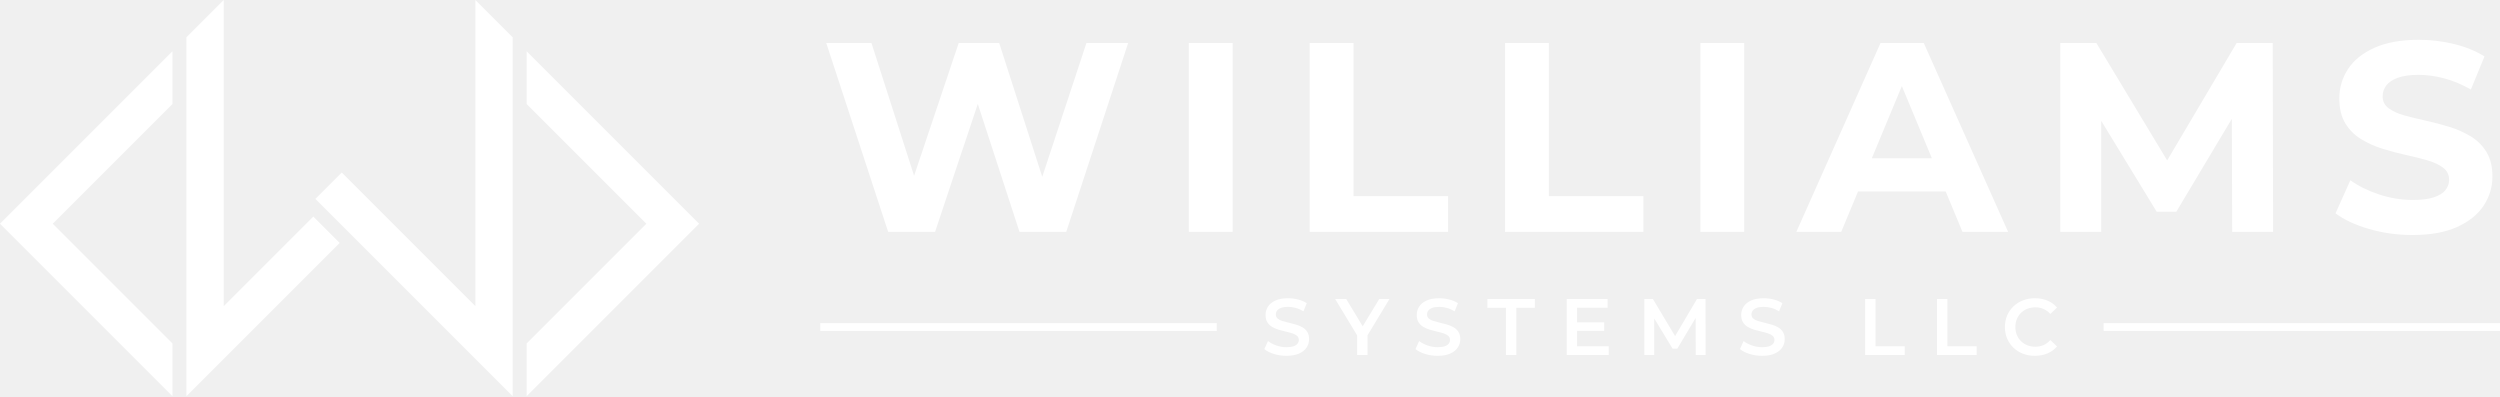
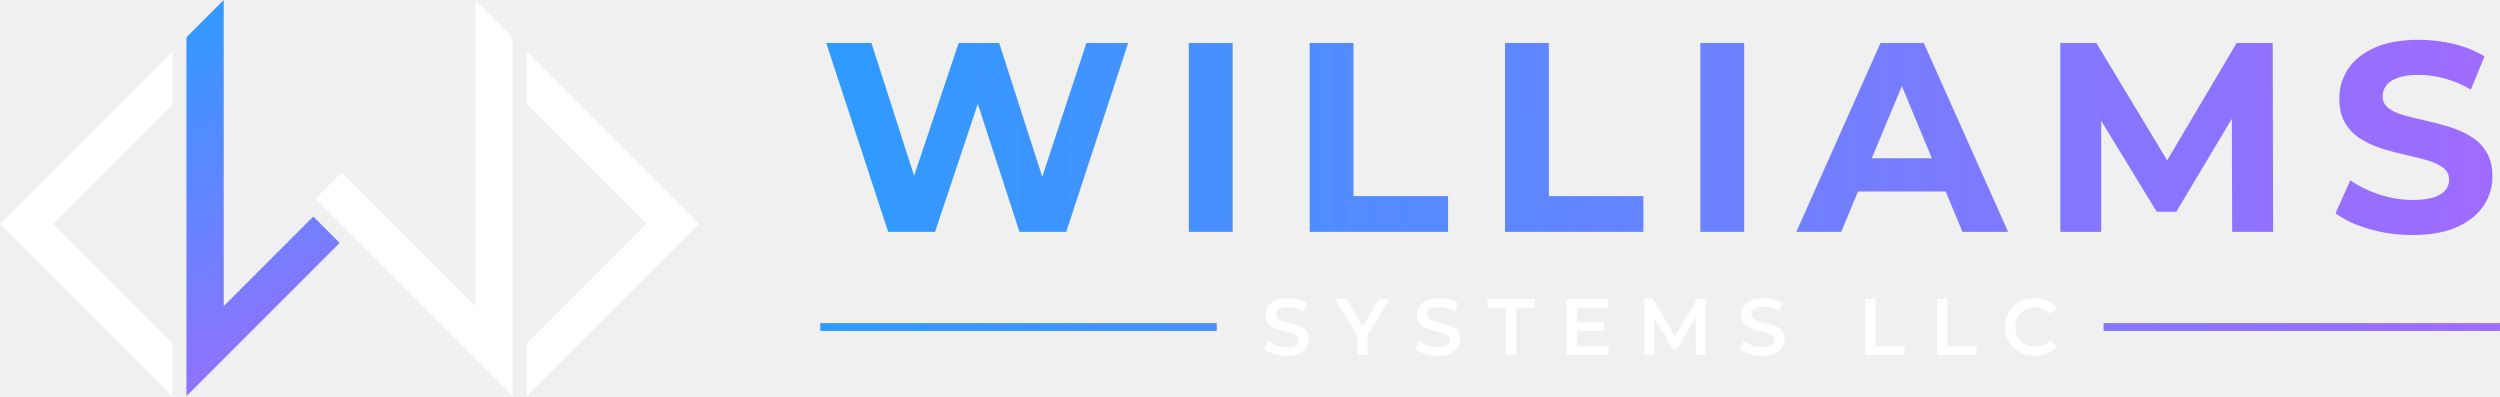
<svg xmlns="http://www.w3.org/2000/svg" viewBox="130 -45 5364 850" width="5364" height="850" fill="#FFFFFF">
+   <defs>
+     <linearGradient id="wsGrad" gradientUnits="userSpaceOnUse" x1="135" y1="0" x2="1630" y2="0">
+       <stop offset="0" stop-color="#2E9BFF" />
+       <stop offset="1" stop-color="#A06BFF" />
+     </linearGradient>
+     <linearGradient id="wsGradL" gradientUnits="userSpaceOnUse" x1="530" y1="-45" x2="860" y2="805">
+       <stop offset="0" stop-color="#2E9BFF" />
+       <stop offset="1" stop-color="#A06BFF" />
+     </linearGradient>
+   </defs>
  <path d="M500.0 805.0 L500.0 691.86 L243.14 435.0 L500.0 178.14 L500.0 65.0 L130.0 435.0 Z" />
-   <path d="M610.0 611.86 L610.0 -45.0 L530.0 35.0 L530.0 805.0 L858.79 476.21 L802.22 419.64 Z" />
+   <path fill="url(#wsGradL)" d="M610.0 611.86 L610.0 -45.0 L530.0 35.0 L530.0 805.0 L858.79 476.21 L802.22 419.64 Z" />
  <path d="M806.72 381.72 L863.28 325.15 L1150.0 611.86 L1150.0 -45.0 L1230.0 35.0 L1230.0 805.0 Z" />
  <path d="M1260.0 805.0 L1260.0 691.86 L1516.86 435.0 L1260.0 178.14 L1260.0 65.0 L1630.0 435.0 Z" />
  <g transform="translate(1890 40.00) scale(2.4028) translate(-130 -892)">
-     <path d="M190.592 1063.647 135.316 895.0H175.689L223.658 1044.364H203.424L253.606 895.0H289.751L337.819 1044.364H318.353L367.668 895.0H404.917L349.641 1063.647H307.877L265.142 932.502H276.292L232.502 1063.647ZM459.090 1063.647V895.0H498.213V1063.647ZM567.025 1063.647V895.0H606.147V1031.769H690.566V1063.647ZM741.455 1063.647V895.0H780.577V1031.769H864.996V1063.647ZM915.884 1063.647V895.0H955.007V1063.647ZM1001.583 1063.647 1076.760 895.0H1115.355L1190.678 1063.647H1149.918L1088.055 914.860H1103.533L1041.670 1063.647ZM1039.326 1027.567 1049.566 997.949H1136.448L1146.833 1027.567ZM1237.279 1063.647V895.0H1269.481L1341.301 1014.116H1324.286L1394.760 895.0H1426.962L1427.299 1063.647H1390.764L1390.428 951.253H1397.311L1340.869 1045.707H1323.372L1265.729 951.253H1273.813V1063.647ZM1551.740 1066.484Q1531.557 1066.484 1512.964 1061.084Q1494.371 1055.684 1483.056 1047.102L1496.278 1017.584Q1507.016 1025.298 1521.905 1030.241Q1536.795 1035.184 1551.932 1035.184Q1563.612 1035.184 1570.709 1032.864Q1577.805 1030.544 1581.137 1026.461Q1584.468 1022.378 1584.468 1017.161Q1584.468 1010.403 1579.118 1006.371Q1573.768 1002.340 1565.092 999.806Q1556.417 997.273 1545.958 995.007Q1535.498 992.741 1524.991 989.440Q1514.484 986.140 1505.808 980.817Q1497.133 975.494 1491.783 966.750Q1486.433 958.006 1486.433 944.514Q1486.433 930.162 1494.209 918.290Q1501.985 906.419 1517.780 899.290Q1533.576 892.162 1557.560 892.162Q1573.357 892.162 1588.818 895.922Q1604.279 899.681 1616.076 907.004L1603.913 936.572Q1592.258 929.872 1580.355 926.667Q1568.452 923.463 1557.224 923.463Q1545.834 923.463 1538.689 926.071Q1531.545 928.680 1528.334 932.979Q1525.123 937.278 1525.123 942.641Q1525.123 949.303 1530.473 953.287Q1535.824 957.270 1544.499 959.683Q1553.174 962.097 1563.682 964.388Q1574.189 966.679 1584.648 969.906Q1595.108 973.134 1603.783 978.384Q1612.458 983.635 1617.808 992.331Q1623.159 1001.027 1623.159 1014.278Q1623.159 1028.389 1615.310 1040.261Q1607.461 1052.133 1591.641 1059.308Q1575.821 1066.484 1551.740 1066.484Z" />
+     <path fill="url(#wsGrad)" d="M190.592 1063.647 135.316 895.0H175.689L223.658 1044.364H203.424L253.606 895.0H289.751L337.819 1044.364H318.353L367.668 895.0H404.917L349.641 1063.647H307.877L265.142 932.502H276.292L232.502 1063.647ZM459.090 1063.647V895.0H498.213V1063.647ZM567.025 1063.647V895.0H606.147V1031.769H690.566V1063.647ZM741.455 1063.647V895.0H780.577V1031.769H864.996V1063.647ZM915.884 1063.647V895.0H955.007V1063.647ZM1001.583 1063.647 1076.760 895.0H1115.355L1190.678 1063.647H1149.918L1088.055 914.860H1103.533L1041.670 1063.647ZM1039.326 1027.567 1049.566 997.949H1136.448L1146.833 1027.567ZM1237.279 1063.647V895.0H1269.481L1341.301 1014.116H1324.286L1394.760 895.0H1426.962L1427.299 1063.647H1390.764L1390.428 951.253H1397.311L1340.869 1045.707H1323.372L1265.729 951.253H1273.813V1063.647ZM1551.740 1066.484Q1531.557 1066.484 1512.964 1061.084Q1494.371 1055.684 1483.056 1047.102L1496.278 1017.584Q1507.016 1025.298 1521.905 1030.241Q1536.795 1035.184 1551.932 1035.184Q1563.612 1035.184 1570.709 1032.864Q1577.805 1030.544 1581.137 1026.461Q1584.468 1022.378 1584.468 1017.161Q1584.468 1010.403 1579.118 1006.371Q1573.768 1002.340 1565.092 999.806Q1556.417 997.273 1545.958 995.007Q1535.498 992.741 1524.991 989.440Q1514.484 986.140 1505.808 980.817Q1497.133 975.494 1491.783 966.750Q1486.433 958.006 1486.433 944.514Q1486.433 930.162 1494.209 918.290Q1501.985 906.419 1517.780 899.290Q1533.576 892.162 1557.560 892.162Q1573.357 892.162 1588.818 895.922Q1604.279 899.681 1616.076 907.004L1603.913 936.572Q1592.258 929.872 1580.355 926.667Q1568.452 923.463 1557.224 923.463Q1545.834 923.463 1538.689 926.071Q1531.545 928.680 1528.334 932.979Q1525.123 937.278 1525.123 942.641Q1525.123 949.303 1530.473 953.287Q1535.824 957.270 1544.499 959.683Q1553.174 962.097 1563.682 964.388Q1574.189 966.679 1584.648 969.906Q1595.108 973.134 1603.783 978.384Q1612.458 983.635 1617.808 992.331Q1623.159 1001.027 1623.159 1014.278Q1623.159 1028.389 1615.310 1040.261Q1607.461 1052.133 1591.641 1059.308Q1575.821 1066.484 1551.740 1066.484Z" />
    <path d="M546.252 1174.355Q540.402 1174.355 535.042 1172.677Q529.682 1171.000 526.519 1168.341L529.770 1161.155Q532.782 1163.538 537.206 1165.098Q541.630 1166.659 546.270 1166.659Q550.192 1166.659 552.611 1165.809Q555.030 1164.959 556.170 1163.481Q557.310 1162.004 557.310 1160.151Q557.310 1157.861 555.686 1156.485Q554.062 1155.108 551.442 1154.262Q548.822 1153.415 545.645 1152.715Q542.467 1152.014 539.286 1151.045Q536.104 1150.076 533.484 1148.527Q530.864 1146.977 529.240 1144.423Q527.615 1141.869 527.615 1137.869Q527.615 1133.786 529.787 1130.400Q531.959 1127.013 536.422 1124.977Q540.886 1122.940 547.729 1122.940Q552.241 1122.940 556.672 1124.073Q561.103 1125.207 564.410 1127.359L561.453 1134.598Q558.112 1132.554 554.554 1131.594Q550.996 1130.635 547.649 1130.635Q543.852 1130.635 541.428 1131.561Q539.004 1132.487 537.900 1134.010Q536.795 1135.533 536.795 1137.447Q536.795 1139.728 538.419 1141.100Q540.044 1142.472 542.664 1143.283Q545.283 1144.094 548.465 1144.820Q551.647 1145.547 554.825 1146.485Q558.002 1147.423 560.622 1148.941Q563.241 1150.460 564.866 1153.009Q566.490 1155.559 566.490 1159.488Q566.490 1163.499 564.287 1166.885Q562.084 1170.271 557.595 1172.313Q553.105 1174.355 546.252 1174.355ZM609.373 1173.647V1153.895L611.489 1159.551L589.770 1123.647H599.657L617.129 1152.579H611.560L629.113 1123.647H638.246L616.546 1159.551L618.643 1153.895V1173.647ZM681.252 1174.355Q675.402 1174.355 670.042 1172.677Q664.682 1171.000 661.519 1168.341L664.770 1161.155Q667.782 1163.538 672.206 1165.098Q676.630 1166.659 681.270 1166.659Q685.192 1166.659 687.611 1165.809Q690.030 1164.959 691.170 1163.481Q692.310 1162.004 692.310 1160.151Q692.310 1157.861 690.686 1156.485Q689.062 1155.108 686.442 1154.262Q683.822 1153.415 680.645 1152.715Q677.467 1152.014 674.286 1151.045Q671.104 1150.076 668.484 1148.527Q665.864 1146.977 664.240 1144.423Q662.615 1141.869 662.615 1137.869Q662.615 1133.786 664.787 1130.400Q666.959 1127.013 671.422 1124.977Q675.886 1122.940 682.729 1122.940Q687.241 1122.940 691.672 1124.073Q696.103 1125.207 699.410 1127.359L696.453 1134.598Q693.112 1132.554 689.554 1131.594Q685.996 1130.635 682.649 1130.635Q678.852 1130.635 676.428 1131.561Q674.004 1132.487 672.900 1134.010Q671.795 1135.533 671.795 1137.447Q671.795 1139.728 673.419 1141.100Q675.044 1142.472 677.664 1143.283Q680.283 1144.094 683.465 1144.820Q686.647 1145.547 689.825 1146.485Q693.002 1147.423 695.622 1148.941Q698.241 1150.460 699.866 1153.009Q701.490 1155.559 701.490 1159.488Q701.490 1163.499 699.287 1166.885Q697.084 1170.271 692.595 1172.313Q688.105 1174.355 681.252 1174.355ZM742.249 1173.647V1131.494H725.678V1123.647H768.089V1131.494H751.519V1173.647ZM796.567 1173.647V1123.647H833.043V1131.448H805.799V1165.846H834.033V1173.647ZM805.092 1152.060V1144.457H829.990V1152.060ZM865.852 1173.647V1123.647H873.490L895.356 1160.146H891.304L912.847 1123.647H920.485L920.566 1173.647H911.739L911.658 1137.461H913.527L895.266 1167.965H891.072L872.550 1137.461H874.679V1173.647ZM970.966 1174.355Q965.116 1174.355 959.756 1172.677Q954.397 1171.000 951.233 1168.341L954.485 1161.155Q957.496 1163.538 961.920 1165.098Q966.344 1166.659 970.985 1166.659Q974.906 1166.659 977.325 1165.809Q979.744 1164.959 980.884 1163.481Q982.025 1162.004 982.025 1160.151Q982.025 1157.861 980.400 1156.485Q978.776 1155.108 976.156 1154.262Q973.536 1153.415 970.359 1152.715Q967.182 1152.014 964.000 1151.045Q960.818 1150.076 958.198 1148.527Q955.578 1146.977 953.954 1144.423Q952.330 1141.869 952.330 1137.869Q952.330 1133.786 954.501 1130.400Q956.673 1127.013 961.137 1124.977Q965.600 1122.940 972.443 1122.940Q976.955 1122.940 981.386 1124.073Q985.817 1125.207 989.124 1127.359L986.167 1134.598Q982.826 1132.554 979.268 1131.594Q975.711 1130.635 972.363 1130.635Q968.566 1130.635 966.142 1131.561Q963.719 1132.487 962.614 1134.010Q961.509 1135.533 961.509 1137.447Q961.509 1139.728 963.134 1141.100Q964.758 1142.472 967.378 1143.283Q969.998 1144.094 973.180 1144.820Q976.362 1145.547 979.539 1146.485Q982.716 1147.423 985.336 1148.941Q987.956 1150.460 989.580 1153.009Q991.205 1155.559 991.205 1159.488Q991.205 1163.499 989.002 1166.885Q986.799 1170.271 982.309 1172.313Q977.819 1174.355 970.966 1174.355ZM1062.995 1173.647V1123.647H1072.265V1165.800H1098.381V1173.647ZM1127.209 1173.647V1123.647H1136.479V1165.800H1162.596V1173.647ZM1214.544 1174.355Q1208.793 1174.355 1203.904 1172.462Q1199.014 1170.569 1195.420 1167.100Q1191.825 1163.631 1189.816 1158.939Q1187.807 1154.246 1187.807 1148.647Q1187.807 1143.048 1189.816 1138.356Q1191.825 1133.663 1195.451 1130.194Q1199.076 1126.725 1203.966 1124.832Q1208.855 1122.940 1214.607 1122.940Q1220.720 1122.940 1225.808 1125.045Q1230.895 1127.150 1234.361 1131.260L1228.383 1136.967Q1225.671 1133.994 1222.308 1132.521Q1218.945 1131.047 1215.028 1131.047Q1211.142 1131.047 1207.879 1132.340Q1204.617 1133.632 1202.211 1135.990Q1199.804 1138.348 1198.481 1141.572Q1197.157 1144.795 1197.157 1148.647Q1197.157 1152.499 1198.481 1155.723Q1199.804 1158.946 1202.211 1161.304Q1204.617 1163.662 1207.879 1164.954Q1211.142 1166.247 1215.028 1166.247Q1218.945 1166.247 1222.308 1164.773Q1225.671 1163.300 1228.383 1160.265L1234.361 1165.972Q1230.895 1170.073 1225.808 1172.214Q1220.720 1174.355 1214.544 1174.355Z" />
-     <rect x="130" y="1145.15" width="354.04" height="7" />
-     <rect x="1275.96" y="1145.15" width="354.04" height="7" />
+     <rect fill="url(#wsGrad)" x="130" y="1145.15" width="354.04" height="7" />
+     <rect fill="url(#wsGrad)" x="1275.96" y="1145.15" width="354.04" height="7" />
  </g>
</svg>
